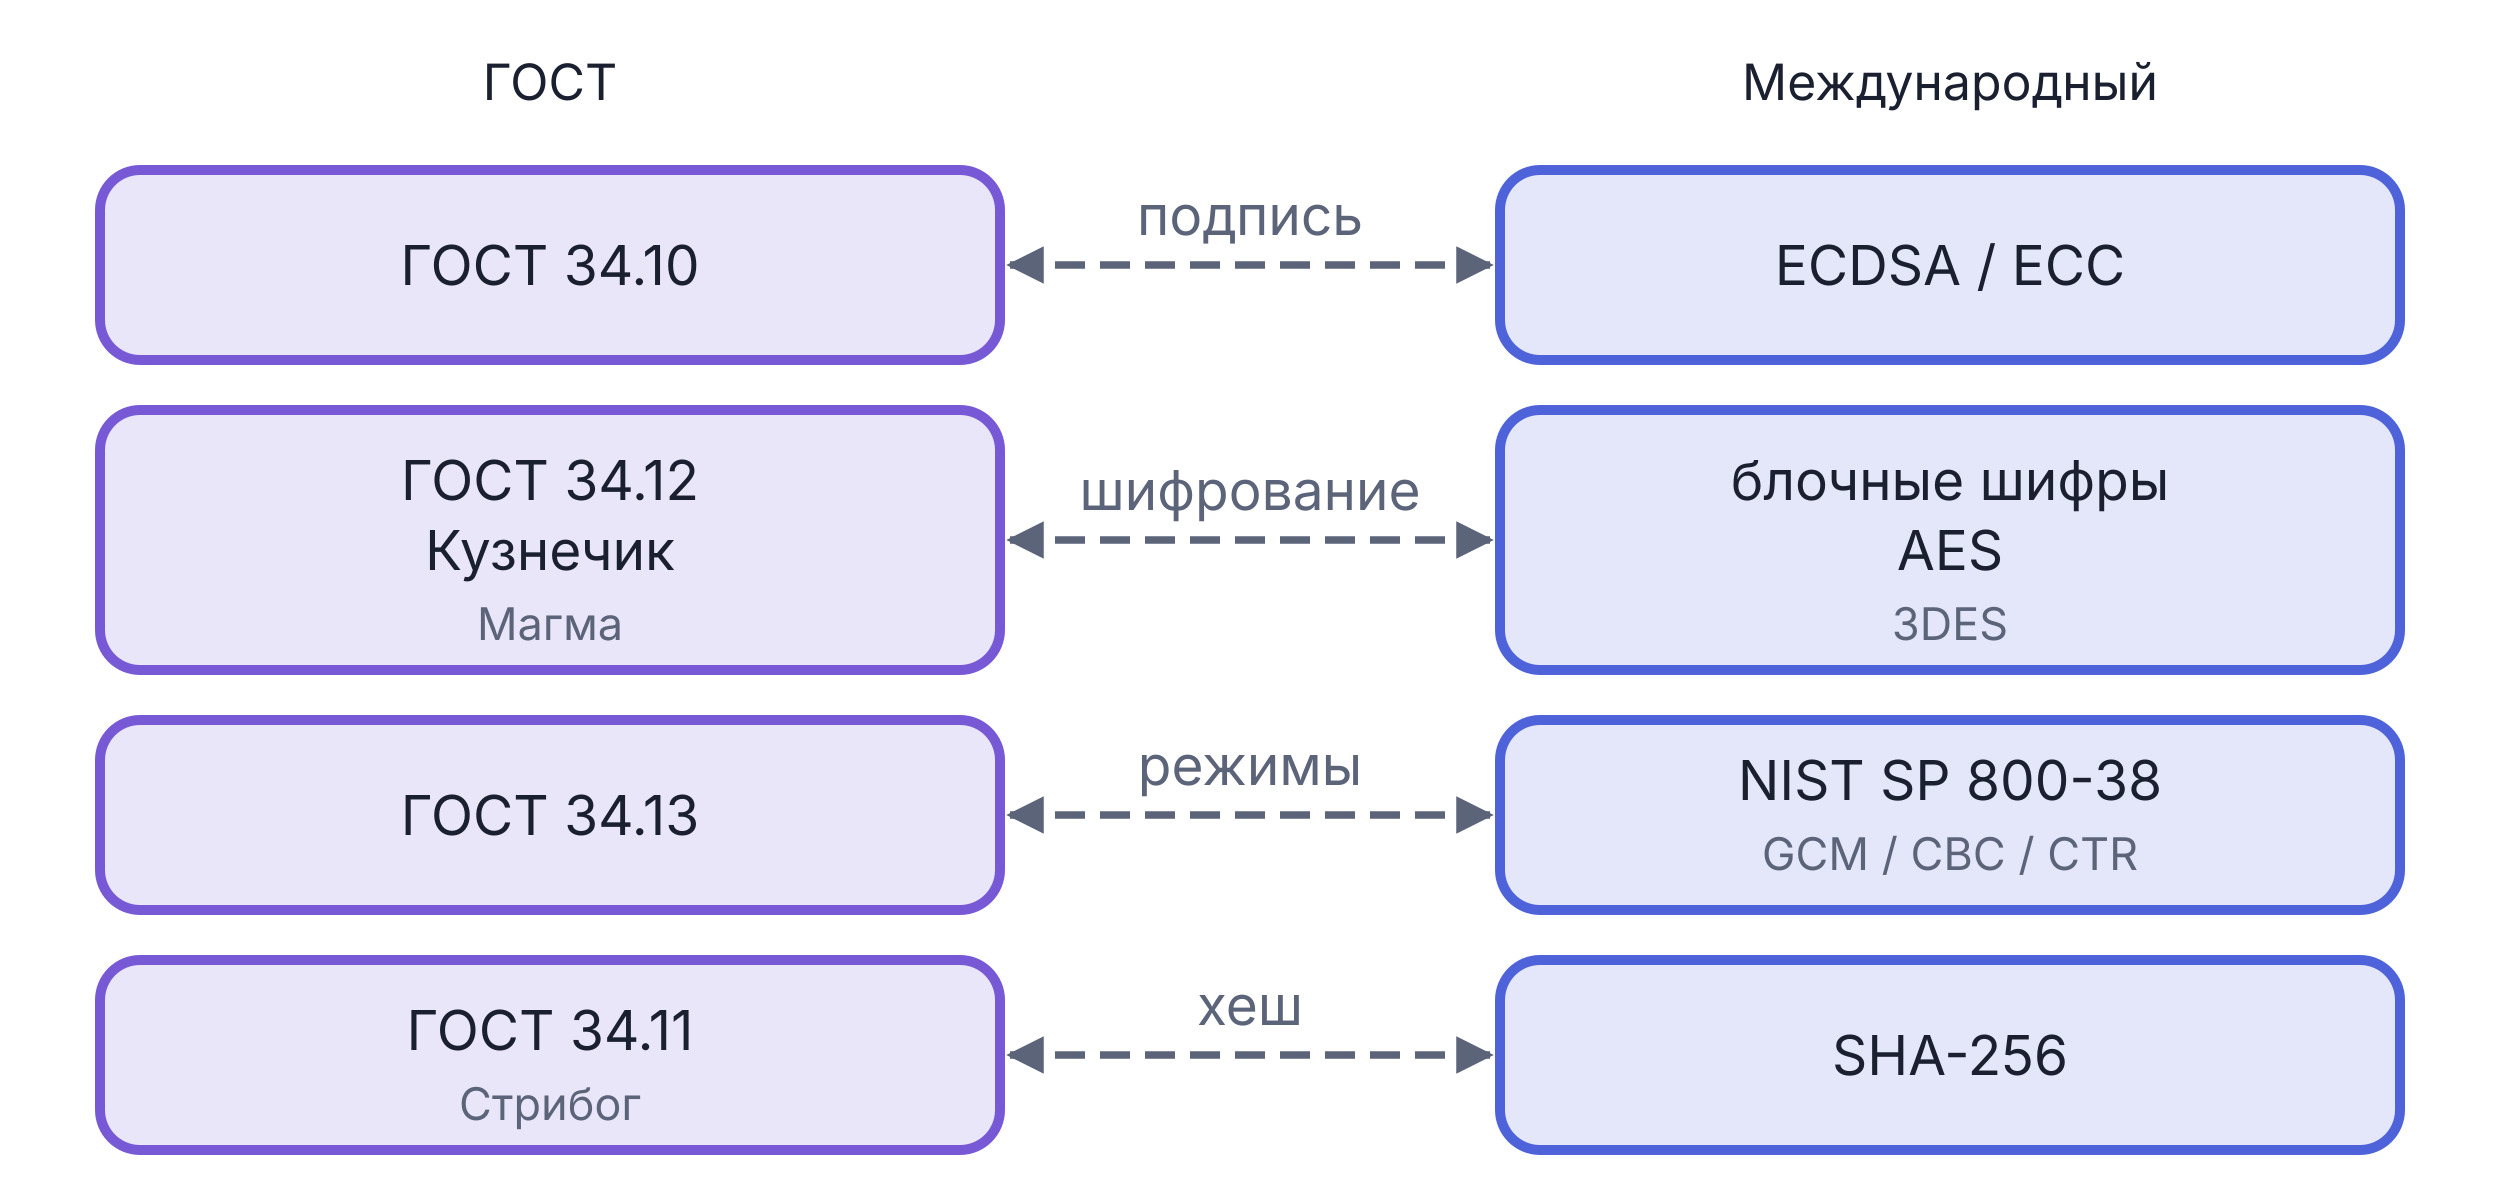
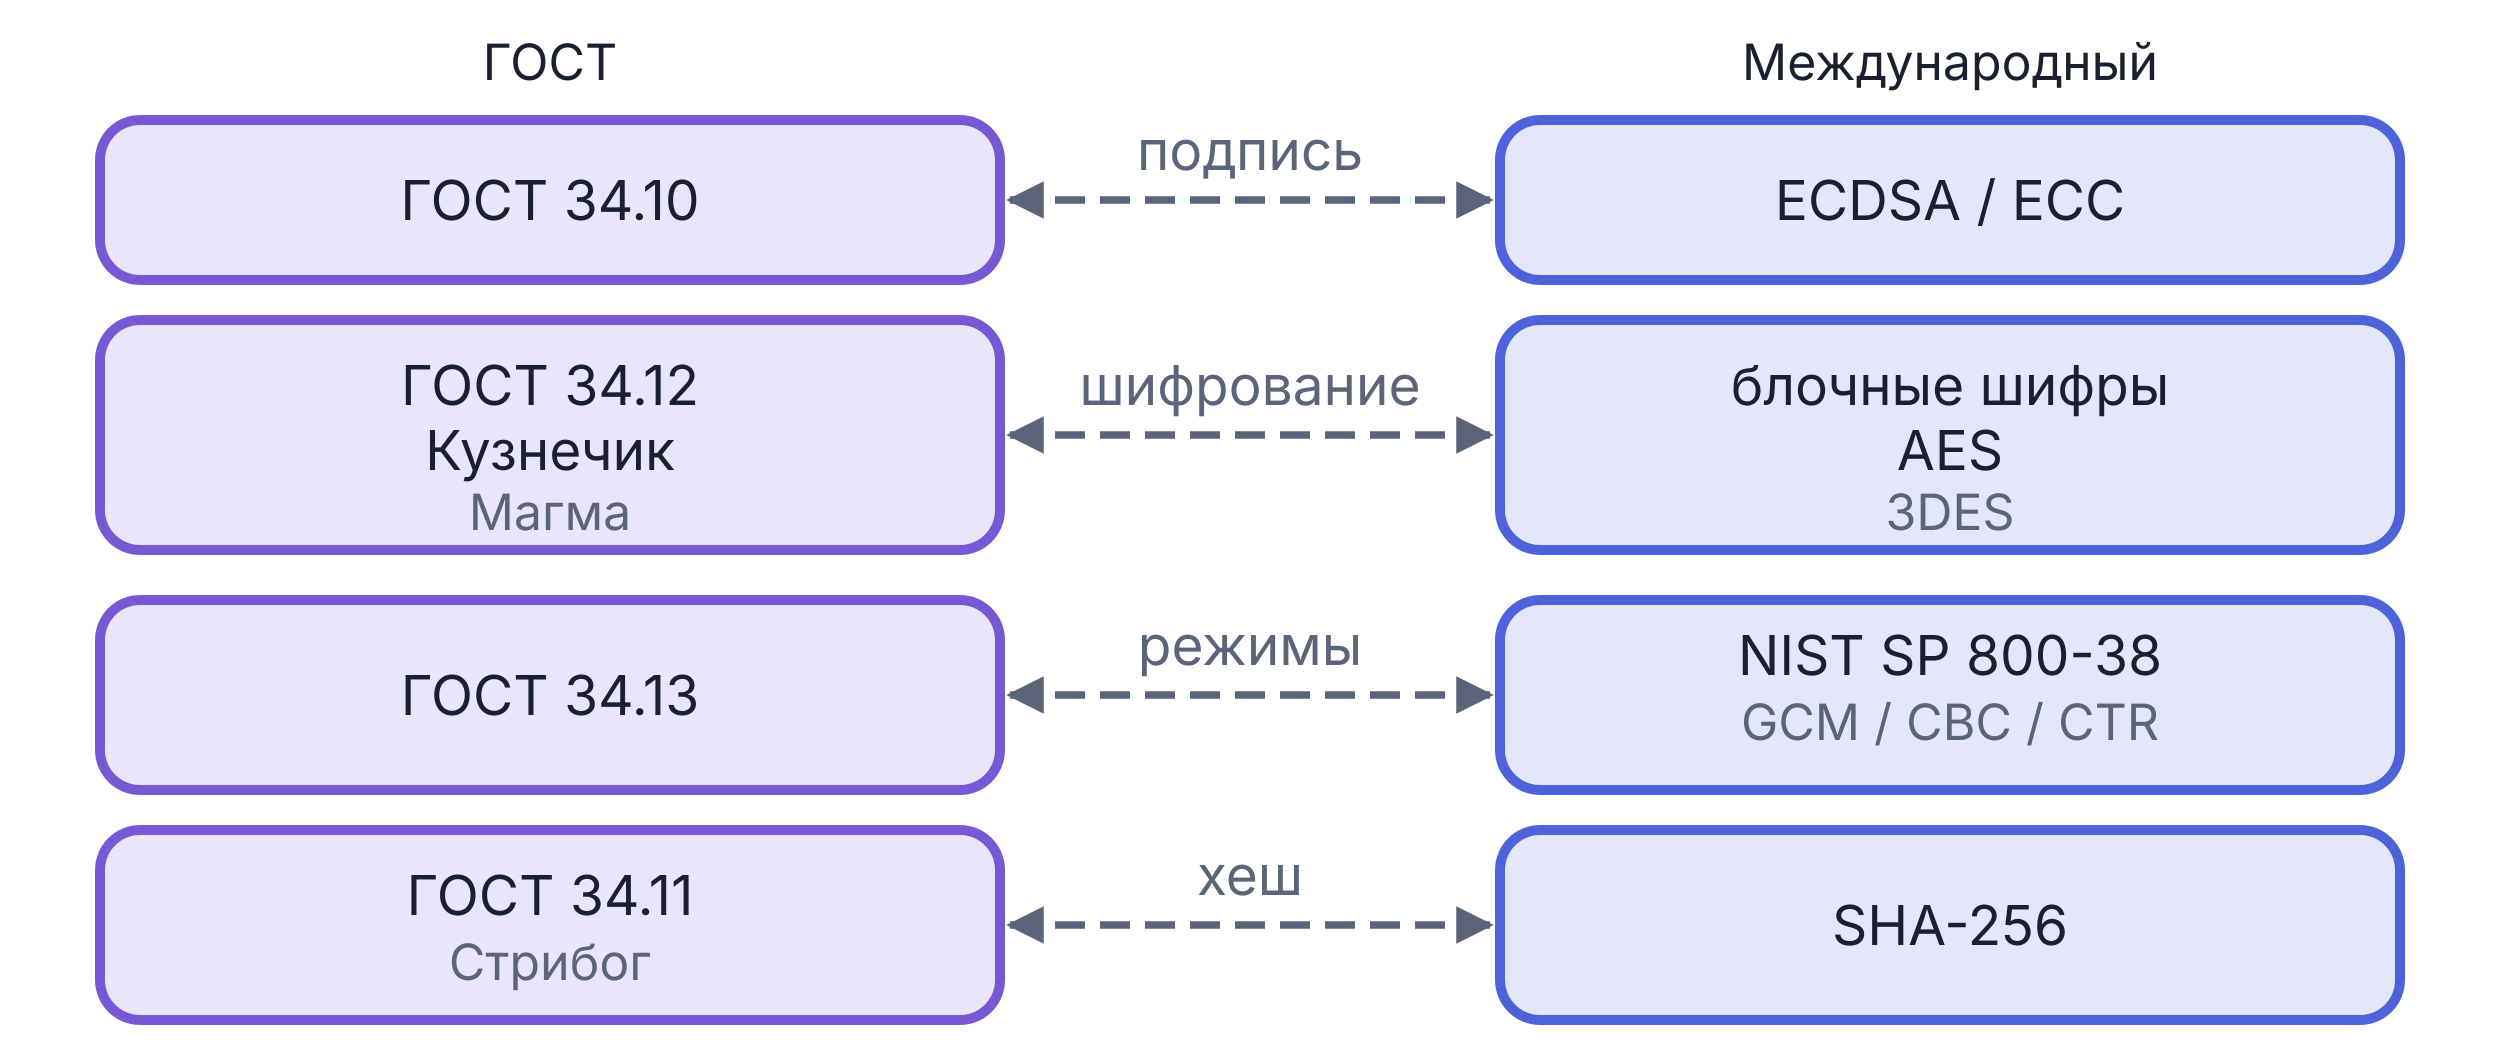
- <svg xmlns="http://www.w3.org/2000/svg" viewBox="0 0 500 238" width="500" height="238">
+ <svg xmlns="http://www.w3.org/2000/svg" viewBox="0 0 500 208" width="500" height="208">
  <defs>
    <marker id="arr-Muted" viewBox="0 0 10 10" refX="9" refY="5" markerWidth="5" markerHeight="5" orient="auto">
      <path d="M0,0 L10,5 L0,10 Z" fill="#5C647A" />
    </marker>
    <marker id="arr-Muted-s" viewBox="0 0 10 10" refX="1" refY="5" markerWidth="5" markerHeight="5" orient="auto">
      <path d="M10,0 L0,5 L10,10 Z" fill="#5C647A" />
    </marker>
  </defs>
-   <text x="110.0" y="20.0" text-anchor="middle" font-family="Inter, -apple-system, BlinkMacSystemFont, 'Helvetica Neue', Arial, sans-serif" font-size="10" fill="#1A2030">ГОСТ</text>
-   <text x="390.0" y="20.0" text-anchor="middle" font-family="Inter, -apple-system, BlinkMacSystemFont, 'Helvetica Neue', Arial, sans-serif" font-size="10" fill="#1A2030">Международный</text>
-   <rect x="20.0" y="34.0" width="180" height="38" rx="8" fill="#7759D6" fill-opacity="0.15" stroke="#7759D6" stroke-width="2" />
-   <text x="110.0" y="57.0" text-anchor="middle" font-family="Inter, -apple-system, BlinkMacSystemFont, 'Helvetica Neue', Arial, sans-serif" font-size="11" fill="#1A2030">ГОСТ 34.10</text>
-   <rect x="300.0" y="34.0" width="180" height="38" rx="8" fill="#4E63D9" fill-opacity="0.15" stroke="#4E63D9" stroke-width="2" />
-   <text x="390.0" y="57.0" text-anchor="middle" font-family="Inter, -apple-system, BlinkMacSystemFont, 'Helvetica Neue', Arial, sans-serif" font-size="11" fill="#1A2030">ECDSA / ECC</text>
-   <line x1="202.0" y1="53.0" x2="298.0" y2="53.0" stroke="#5C647A" stroke-width="1.5" stroke-dasharray="6,3" marker-end="url(#arr-Muted)" marker-start="url(#arr-Muted-s)" />
-   <text x="250.0" y="47.0" text-anchor="middle" font-family="Inter, -apple-system, BlinkMacSystemFont, 'Helvetica Neue', Arial, sans-serif" font-size="11" fill="#5C647A">подпись</text>
-   <rect x="20.0" y="82.0" width="180" height="52" rx="8" fill="#7759D6" fill-opacity="0.15" stroke="#7759D6" stroke-width="2" />
-   <text x="110.0" y="100.0" text-anchor="middle" font-family="Inter, -apple-system, BlinkMacSystemFont, 'Helvetica Neue', Arial, sans-serif" font-size="11" fill="#1A2030">ГОСТ 34.12</text>
-   <text x="110.0" y="114.0" text-anchor="middle" font-family="Inter, -apple-system, BlinkMacSystemFont, 'Helvetica Neue', Arial, sans-serif" font-size="11" fill="#1A2030">Кузнечик</text>
-   <text x="110.0" y="128.0" text-anchor="middle" font-family="Inter, -apple-system, BlinkMacSystemFont, 'Helvetica Neue', Arial, sans-serif" font-size="9" fill="#5C647A">Магма</text>
-   <rect x="300.0" y="82.0" width="180" height="52" rx="8" fill="#4E63D9" fill-opacity="0.15" stroke="#4E63D9" stroke-width="2" />
-   <text x="390.0" y="100.0" text-anchor="middle" font-family="Inter, -apple-system, BlinkMacSystemFont, 'Helvetica Neue', Arial, sans-serif" font-size="11" fill="#1A2030">блочные шифры</text>
-   <text x="390.0" y="114.0" text-anchor="middle" font-family="Inter, -apple-system, BlinkMacSystemFont, 'Helvetica Neue', Arial, sans-serif" font-size="11" fill="#1A2030">AES</text>
-   <text x="390.0" y="128.0" text-anchor="middle" font-family="Inter, -apple-system, BlinkMacSystemFont, 'Helvetica Neue', Arial, sans-serif" font-size="9" fill="#5C647A">3DES</text>
-   <line x1="202.0" y1="108.0" x2="298.0" y2="108.0" stroke="#5C647A" stroke-width="1.5" stroke-dasharray="6,3" marker-end="url(#arr-Muted)" marker-start="url(#arr-Muted-s)" />
-   <text x="250.0" y="102.0" text-anchor="middle" font-family="Inter, -apple-system, BlinkMacSystemFont, 'Helvetica Neue', Arial, sans-serif" font-size="11" fill="#5C647A">шифрование</text>
-   <rect x="20.0" y="144.0" width="180" height="38" rx="8" fill="#7759D6" fill-opacity="0.15" stroke="#7759D6" stroke-width="2" />
-   <text x="110.0" y="167.0" text-anchor="middle" font-family="Inter, -apple-system, BlinkMacSystemFont, 'Helvetica Neue', Arial, sans-serif" font-size="11" fill="#1A2030">ГОСТ 34.13</text>
-   <rect x="300.0" y="144.0" width="180" height="38" rx="8" fill="#4E63D9" fill-opacity="0.15" stroke="#4E63D9" stroke-width="2" />
-   <text x="390.0" y="160.0" text-anchor="middle" font-family="Inter, -apple-system, BlinkMacSystemFont, 'Helvetica Neue', Arial, sans-serif" font-size="11" fill="#1A2030">NIST SP 800-38</text>
-   <text x="390.0" y="174.0" text-anchor="middle" font-family="Inter, -apple-system, BlinkMacSystemFont, 'Helvetica Neue', Arial, sans-serif" font-size="9" fill="#5C647A">GCM / CBC / CTR</text>
-   <line x1="202.0" y1="163.0" x2="298.0" y2="163.0" stroke="#5C647A" stroke-width="1.5" stroke-dasharray="6,3" marker-end="url(#arr-Muted)" marker-start="url(#arr-Muted-s)" />
-   <text x="250.0" y="157.0" text-anchor="middle" font-family="Inter, -apple-system, BlinkMacSystemFont, 'Helvetica Neue', Arial, sans-serif" font-size="11" fill="#5C647A">режимы</text>
-   <rect x="20.0" y="192.0" width="180" height="38" rx="8" fill="#7759D6" fill-opacity="0.15" stroke="#7759D6" stroke-width="2" />
-   <text x="110.0" y="210.0" text-anchor="middle" font-family="Inter, -apple-system, BlinkMacSystemFont, 'Helvetica Neue', Arial, sans-serif" font-size="11" fill="#1A2030">ГОСТ 34.11</text>
-   <text x="110.0" y="224.0" text-anchor="middle" font-family="Inter, -apple-system, BlinkMacSystemFont, 'Helvetica Neue', Arial, sans-serif" font-size="9" fill="#5C647A">Стрибог</text>
-   <rect x="300.0" y="192.0" width="180" height="38" rx="8" fill="#4E63D9" fill-opacity="0.15" stroke="#4E63D9" stroke-width="2" />
-   <text x="390.0" y="215.0" text-anchor="middle" font-family="Inter, -apple-system, BlinkMacSystemFont, 'Helvetica Neue', Arial, sans-serif" font-size="11" fill="#1A2030">SHA-256</text>
-   <line x1="202.0" y1="211.0" x2="298.0" y2="211.0" stroke="#5C647A" stroke-width="1.5" stroke-dasharray="6,3" marker-end="url(#arr-Muted)" marker-start="url(#arr-Muted-s)" />
-   <text x="250.0" y="205.0" text-anchor="middle" font-family="Inter, -apple-system, BlinkMacSystemFont, 'Helvetica Neue', Arial, sans-serif" font-size="11" fill="#5C647A">хеш</text>
+   <text x="110.0" y="16.0" text-anchor="middle" font-family="Inter, -apple-system, BlinkMacSystemFont, 'Helvetica Neue', Arial, sans-serif" font-size="10" fill="#1A2030">ГОСТ</text>
+   <text x="390.0" y="16.0" text-anchor="middle" font-family="Inter, -apple-system, BlinkMacSystemFont, 'Helvetica Neue', Arial, sans-serif" font-size="10" fill="#1A2030">Международный</text>
+   <rect x="20.0" y="24.0" width="180" height="32" rx="8" fill="#7759D6" fill-opacity="0.15" stroke="#7759D6" stroke-width="2" />
+   <text x="110.0" y="44.0" text-anchor="middle" font-family="Inter, -apple-system, BlinkMacSystemFont, 'Helvetica Neue', Arial, sans-serif" font-size="11" fill="#1A2030">ГОСТ 34.10</text>
+   <rect x="300.0" y="24.0" width="180" height="32" rx="8" fill="#4E63D9" fill-opacity="0.15" stroke="#4E63D9" stroke-width="2" />
+   <text x="390.0" y="44.0" text-anchor="middle" font-family="Inter, -apple-system, BlinkMacSystemFont, 'Helvetica Neue', Arial, sans-serif" font-size="11" fill="#1A2030">ECDSA / ECC</text>
+   <line x1="202.0" y1="40.0" x2="298.0" y2="40.0" stroke="#5C647A" stroke-width="1.5" stroke-dasharray="6,3" marker-end="url(#arr-Muted)" marker-start="url(#arr-Muted-s)" />
+   <text x="250.0" y="34.0" text-anchor="middle" font-family="Inter, -apple-system, BlinkMacSystemFont, 'Helvetica Neue', Arial, sans-serif" font-size="11" fill="#5C647A">подпись</text>
+   <rect x="20.0" y="64.0" width="180" height="46" rx="8" fill="#7759D6" fill-opacity="0.15" stroke="#7759D6" stroke-width="2" />
+   <text x="110.0" y="81.0" text-anchor="middle" font-family="Inter, -apple-system, BlinkMacSystemFont, 'Helvetica Neue', Arial, sans-serif" font-size="11" fill="#1A2030">ГОСТ 34.12</text>
+   <text x="110.0" y="94.0" text-anchor="middle" font-family="Inter, -apple-system, BlinkMacSystemFont, 'Helvetica Neue', Arial, sans-serif" font-size="11" fill="#1A2030">Кузнечик</text>
+   <text x="110.0" y="106.0" text-anchor="middle" font-family="Inter, -apple-system, BlinkMacSystemFont, 'Helvetica Neue', Arial, sans-serif" font-size="10" fill="#5C647A">Магма</text>
+   <rect x="300.0" y="64.0" width="180" height="46" rx="8" fill="#4E63D9" fill-opacity="0.15" stroke="#4E63D9" stroke-width="2" />
+   <text x="390.0" y="81.0" text-anchor="middle" font-family="Inter, -apple-system, BlinkMacSystemFont, 'Helvetica Neue', Arial, sans-serif" font-size="11" fill="#1A2030">блочные шифры</text>
+   <text x="390.0" y="94.0" text-anchor="middle" font-family="Inter, -apple-system, BlinkMacSystemFont, 'Helvetica Neue', Arial, sans-serif" font-size="11" fill="#1A2030">AES</text>
+   <text x="390.0" y="106.0" text-anchor="middle" font-family="Inter, -apple-system, BlinkMacSystemFont, 'Helvetica Neue', Arial, sans-serif" font-size="10" fill="#5C647A">3DES</text>
+   <line x1="202.0" y1="87.0" x2="298.0" y2="87.0" stroke="#5C647A" stroke-width="1.5" stroke-dasharray="6,3" marker-end="url(#arr-Muted)" marker-start="url(#arr-Muted-s)" />
+   <text x="250.0" y="81.0" text-anchor="middle" font-family="Inter, -apple-system, BlinkMacSystemFont, 'Helvetica Neue', Arial, sans-serif" font-size="11" fill="#5C647A">шифрование</text>
+   <rect x="20.0" y="120.0" width="180" height="38" rx="8" fill="#7759D6" fill-opacity="0.15" stroke="#7759D6" stroke-width="2" />
+   <text x="110.0" y="143.0" text-anchor="middle" font-family="Inter, -apple-system, BlinkMacSystemFont, 'Helvetica Neue', Arial, sans-serif" font-size="11" fill="#1A2030">ГОСТ 34.13</text>
+   <rect x="300.0" y="120.0" width="180" height="38" rx="8" fill="#4E63D9" fill-opacity="0.15" stroke="#4E63D9" stroke-width="2" />
+   <text x="390.0" y="135.0" text-anchor="middle" font-family="Inter, -apple-system, BlinkMacSystemFont, 'Helvetica Neue', Arial, sans-serif" font-size="11" fill="#1A2030">NIST SP 800-38</text>
+   <text x="390.0" y="148.0" text-anchor="middle" font-family="Inter, -apple-system, BlinkMacSystemFont, 'Helvetica Neue', Arial, sans-serif" font-size="10" fill="#5C647A">GCM / CBC / CTR</text>
+   <line x1="202.0" y1="139.0" x2="298.0" y2="139.0" stroke="#5C647A" stroke-width="1.5" stroke-dasharray="6,3" marker-end="url(#arr-Muted)" marker-start="url(#arr-Muted-s)" />
+   <text x="250.0" y="133.0" text-anchor="middle" font-family="Inter, -apple-system, BlinkMacSystemFont, 'Helvetica Neue', Arial, sans-serif" font-size="11" fill="#5C647A">режимы</text>
+   <rect x="20.0" y="166.0" width="180" height="38" rx="8" fill="#7759D6" fill-opacity="0.15" stroke="#7759D6" stroke-width="2" />
+   <text x="110.0" y="183.0" text-anchor="middle" font-family="Inter, -apple-system, BlinkMacSystemFont, 'Helvetica Neue', Arial, sans-serif" font-size="11" fill="#1A2030">ГОСТ 34.11</text>
+   <text x="110.0" y="196.0" text-anchor="middle" font-family="Inter, -apple-system, BlinkMacSystemFont, 'Helvetica Neue', Arial, sans-serif" font-size="10" fill="#5C647A">Стрибог</text>
+   <rect x="300.0" y="166.0" width="180" height="38" rx="8" fill="#4E63D9" fill-opacity="0.15" stroke="#4E63D9" stroke-width="2" />
+   <text x="390.0" y="189.0" text-anchor="middle" font-family="Inter, -apple-system, BlinkMacSystemFont, 'Helvetica Neue', Arial, sans-serif" font-size="11" fill="#1A2030">SHA-256</text>
+   <line x1="202.0" y1="185.0" x2="298.0" y2="185.0" stroke="#5C647A" stroke-width="1.5" stroke-dasharray="6,3" marker-end="url(#arr-Muted)" marker-start="url(#arr-Muted-s)" />
+   <text x="250.0" y="179.0" text-anchor="middle" font-family="Inter, -apple-system, BlinkMacSystemFont, 'Helvetica Neue', Arial, sans-serif" font-size="11" fill="#5C647A">хеш</text>
</svg>
